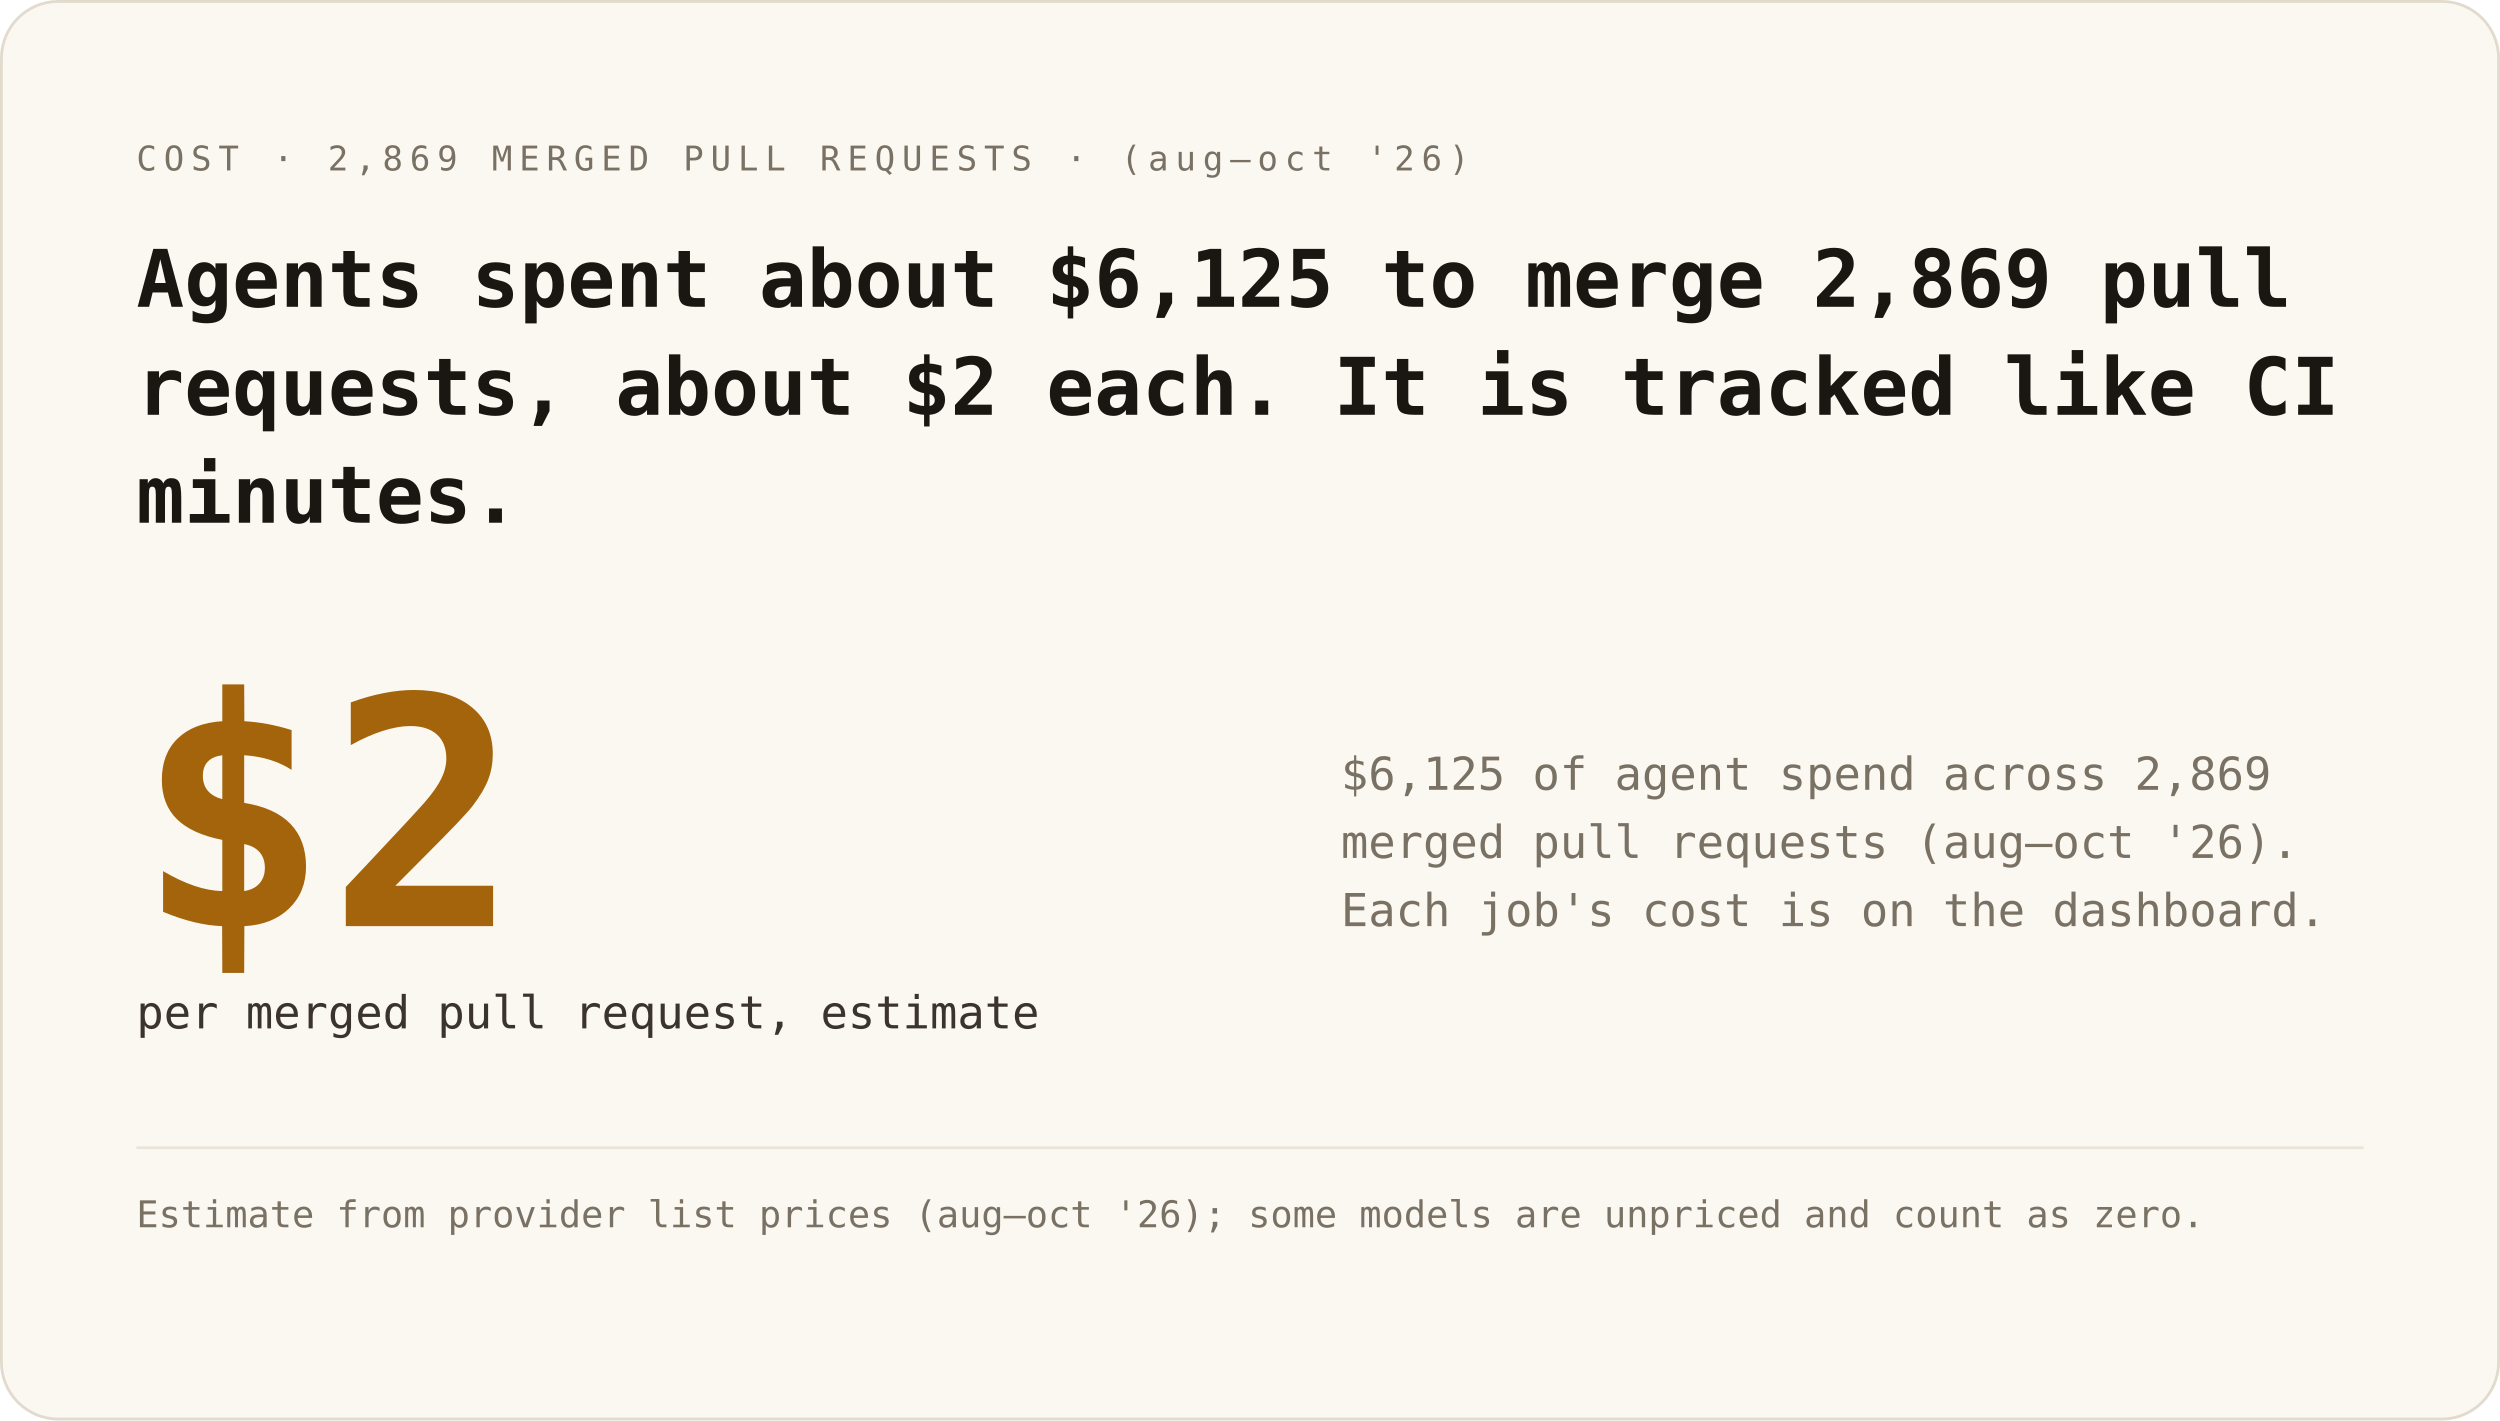
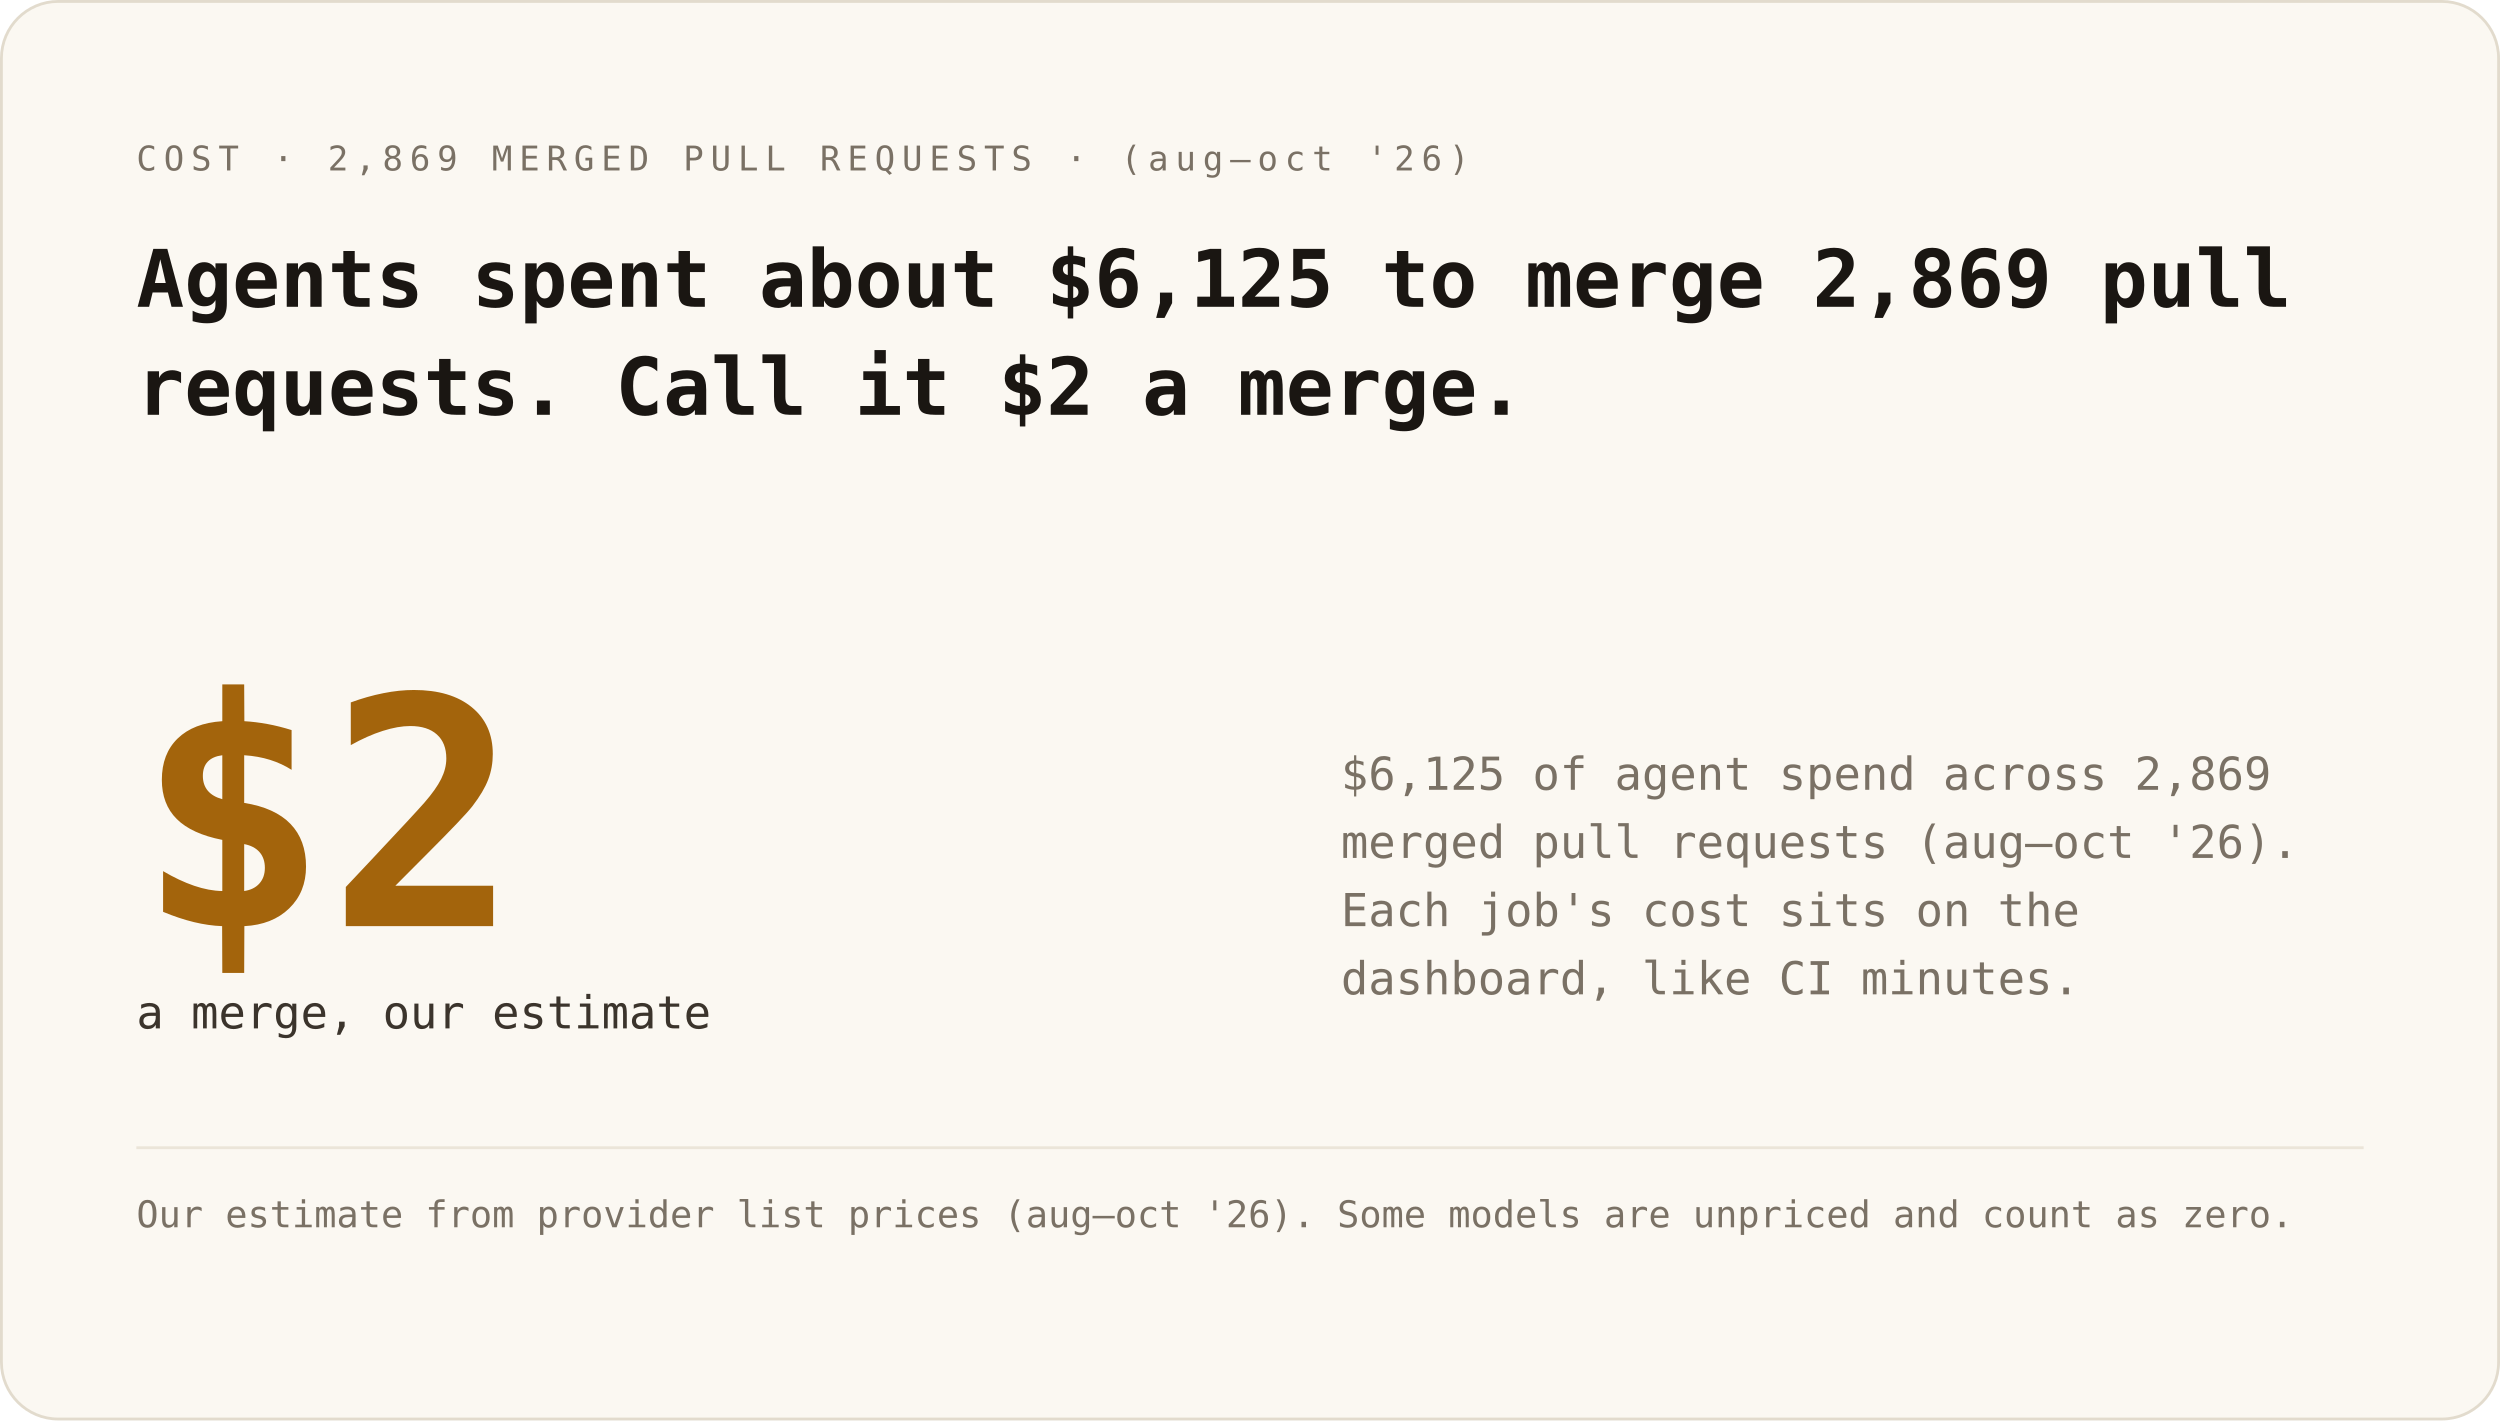
- <svg xmlns="http://www.w3.org/2000/svg" width="1760" height="1000" viewBox="0 0 880 500" role="img" aria-label="about $2 of agent spend per merged pull request" font-family="'IBM Plex Mono', 'JetBrains Mono', ui-monospace, SFMono-Regular, Menlo, Consolas, monospace">
+ <svg xmlns="http://www.w3.org/2000/svg" width="1760" height="1000" viewBox="0 0 880 500" role="img" aria-label="Agents spent about $6,125 to merge 2,869 pull requests, call it $2 a merge." font-family="'IBM Plex Mono', 'JetBrains Mono', ui-monospace, SFMono-Regular, Menlo, Consolas, monospace">
  <rect x="0.5" y="0.5" width="879" height="499" rx="20" fill="#fbf8f2" stroke="#e2dbcd" />
  <text x="48" y="60" fill="#7a7165" font-size="12" font-weight="500" letter-spacing="2.4">COST · 2,869 MERGED PULL REQUESTS · (aug–oct '26)</text>
  <text x="48" y="108" fill="#1a1612" font-size="28" font-weight="700">Agents spent about $6,125 to merge 2,869 pull</text>
-   <text x="48" y="146" fill="#1a1612" font-size="28" font-weight="700">requests, about $2 each. It is tracked like CI</text>
-   <text x="48" y="184" fill="#1a1612" font-size="28" font-weight="700">minutes.</text>
+   <text x="48" y="146" fill="#1a1612" font-size="28" font-weight="700">requests. Call it $2 a merge.</text>
  <text x="48" y="326" fill="#a3640c" font-size="112" font-weight="700">$2</text>
-   <text x="48" y="362" fill="#3b342c" font-size="16">per merged pull request, estimate</text>
+   <text x="48" y="362" fill="#3b342c" font-size="16">a merge, our estimate</text>
  <text x="472" y="278" fill="#7a7165" font-size="16">$6,125 of agent spend across 2,869</text>
  <text x="472" y="302" fill="#7a7165" font-size="16">merged pull requests (aug–oct '26).</text>
-   <text x="472" y="326" fill="#7a7165" font-size="16">Each job's cost is on the dashboard.</text>
+   <text x="472" y="326" fill="#7a7165" font-size="16">Each job's cost sits on the</text>
+   <text x="472" y="350" fill="#7a7165" font-size="16">dashboard, like CI minutes.</text>
  <line x1="48" y1="404" x2="832" y2="404" stroke="#ebe5d9" />
-   <text x="48" y="432" fill="#7a7165" font-size="13">Estimate from provider list prices (aug–oct '26); some models are unpriced and count as zero.</text>
+   <text x="48" y="432" fill="#7a7165" font-size="13">Our estimate from provider list prices (aug–oct '26). Some models are unpriced and count as zero.</text>
</svg>
